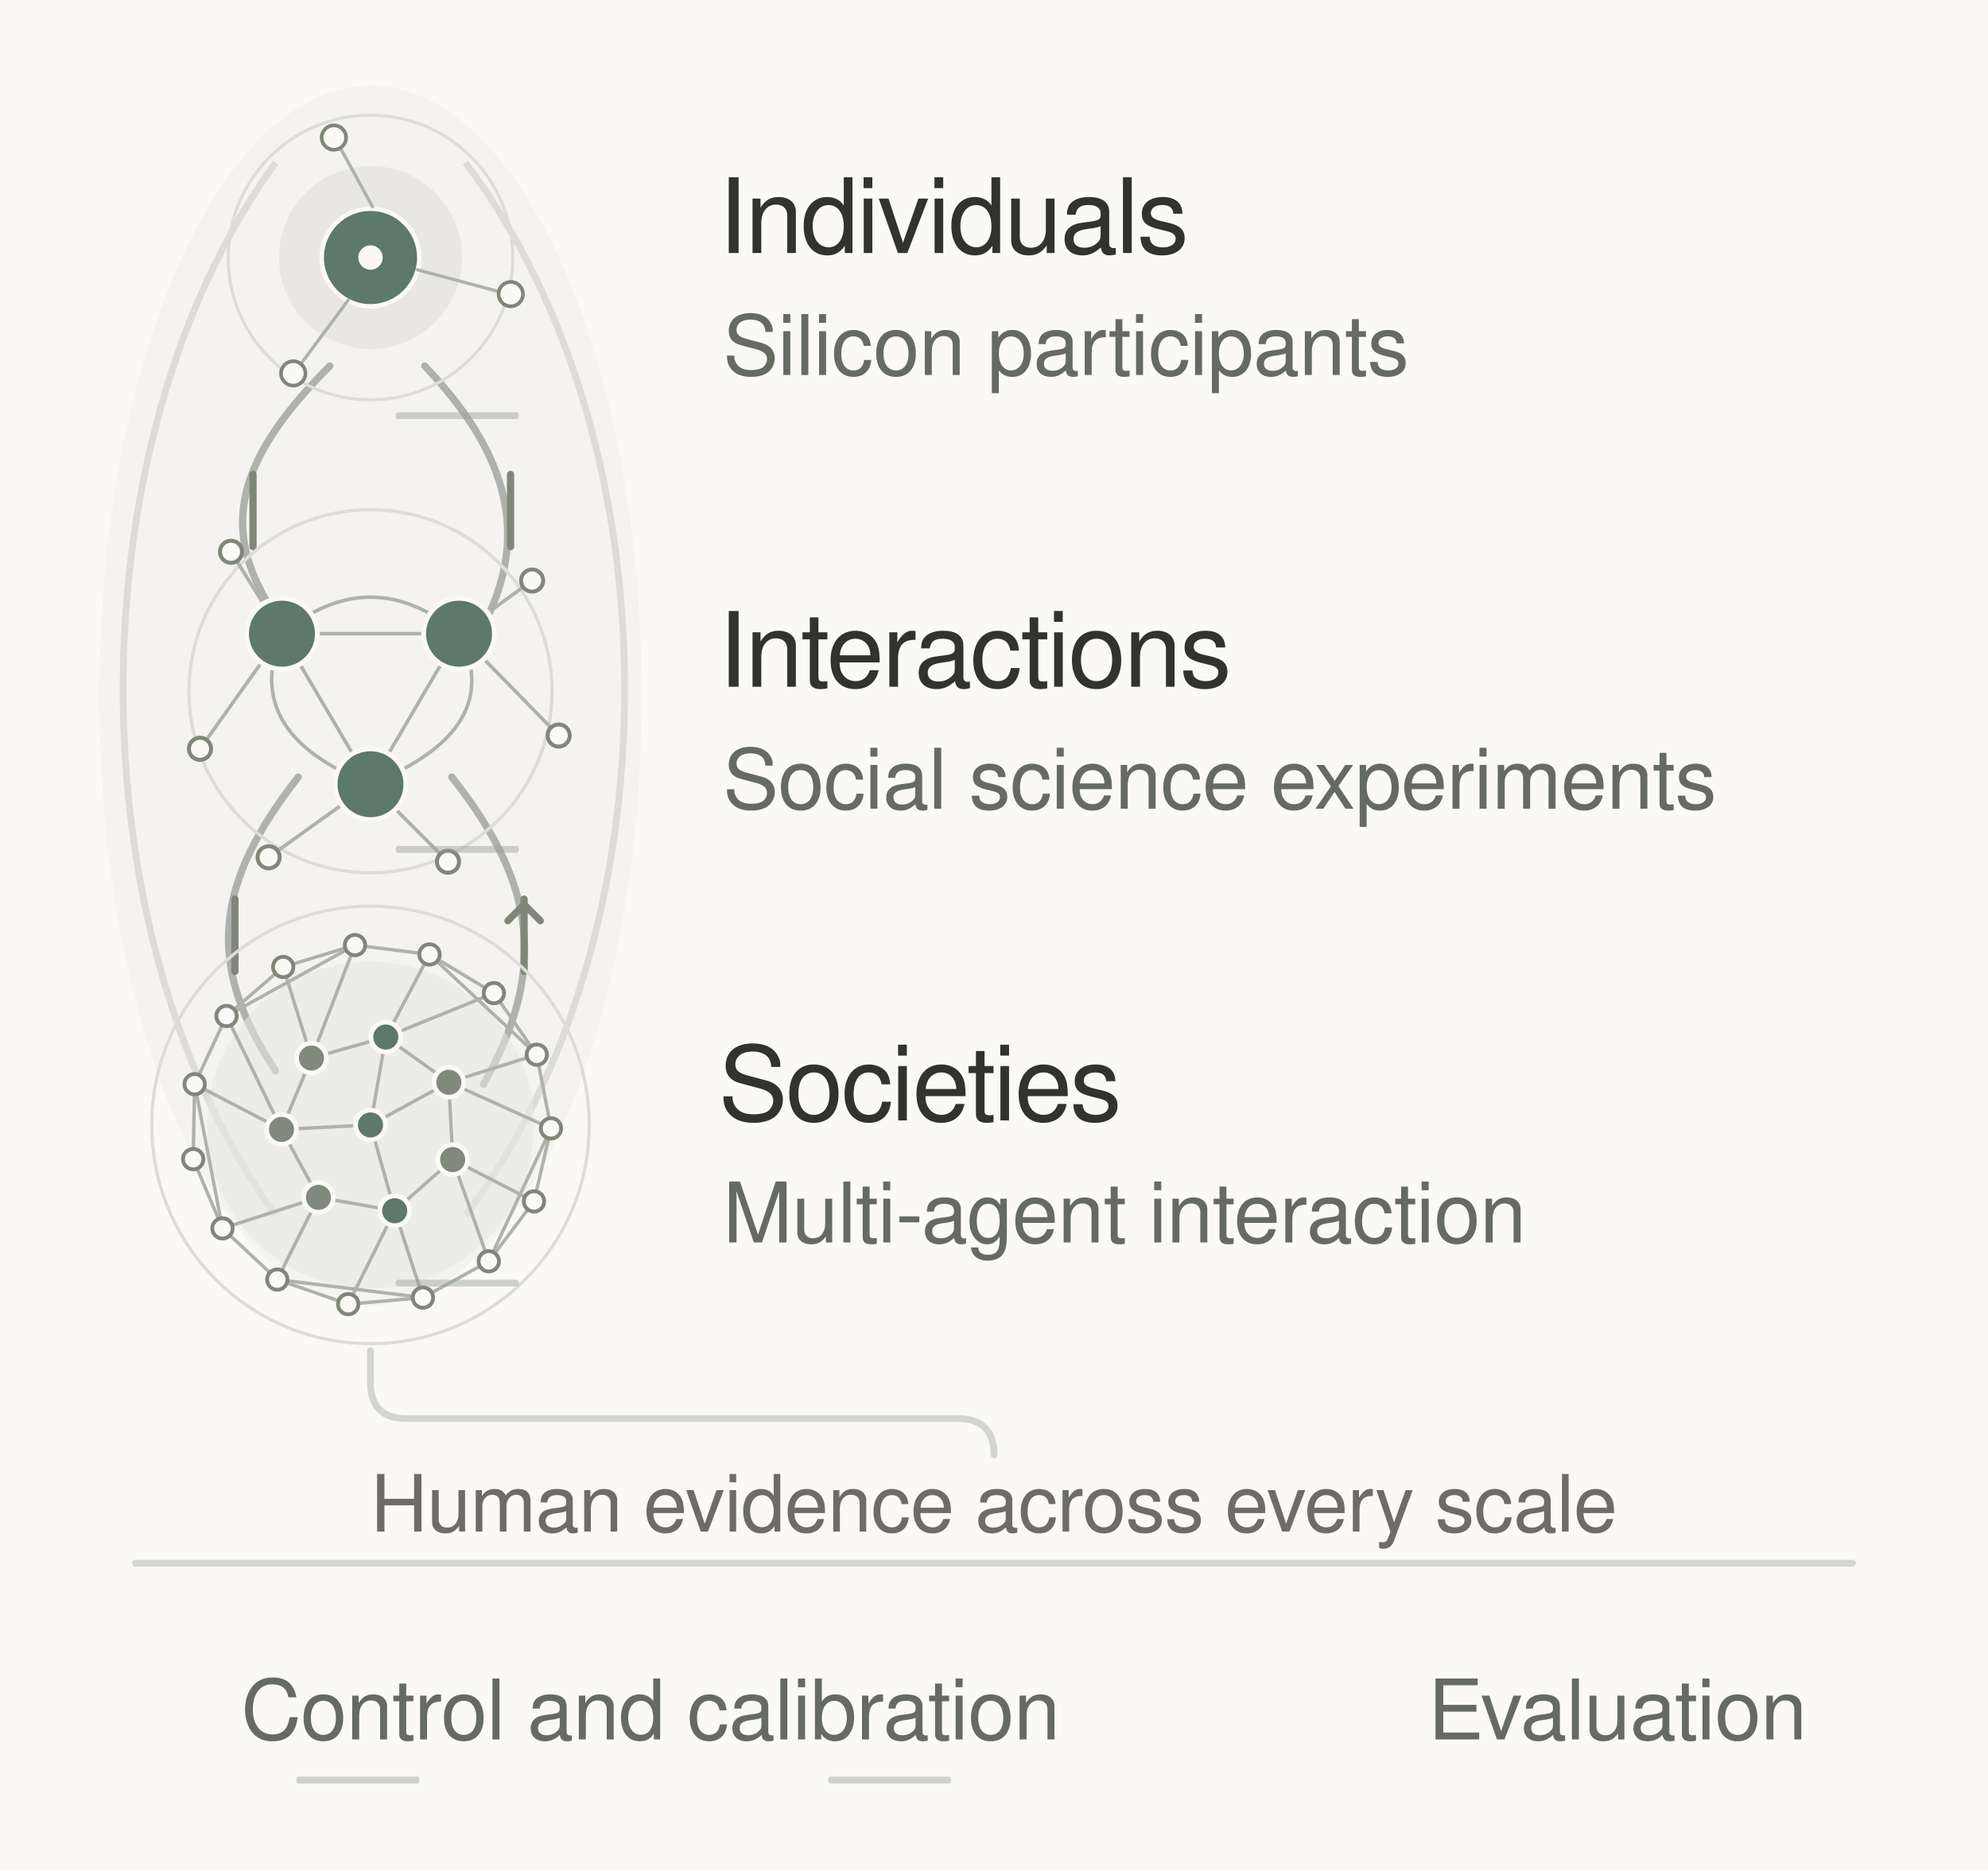
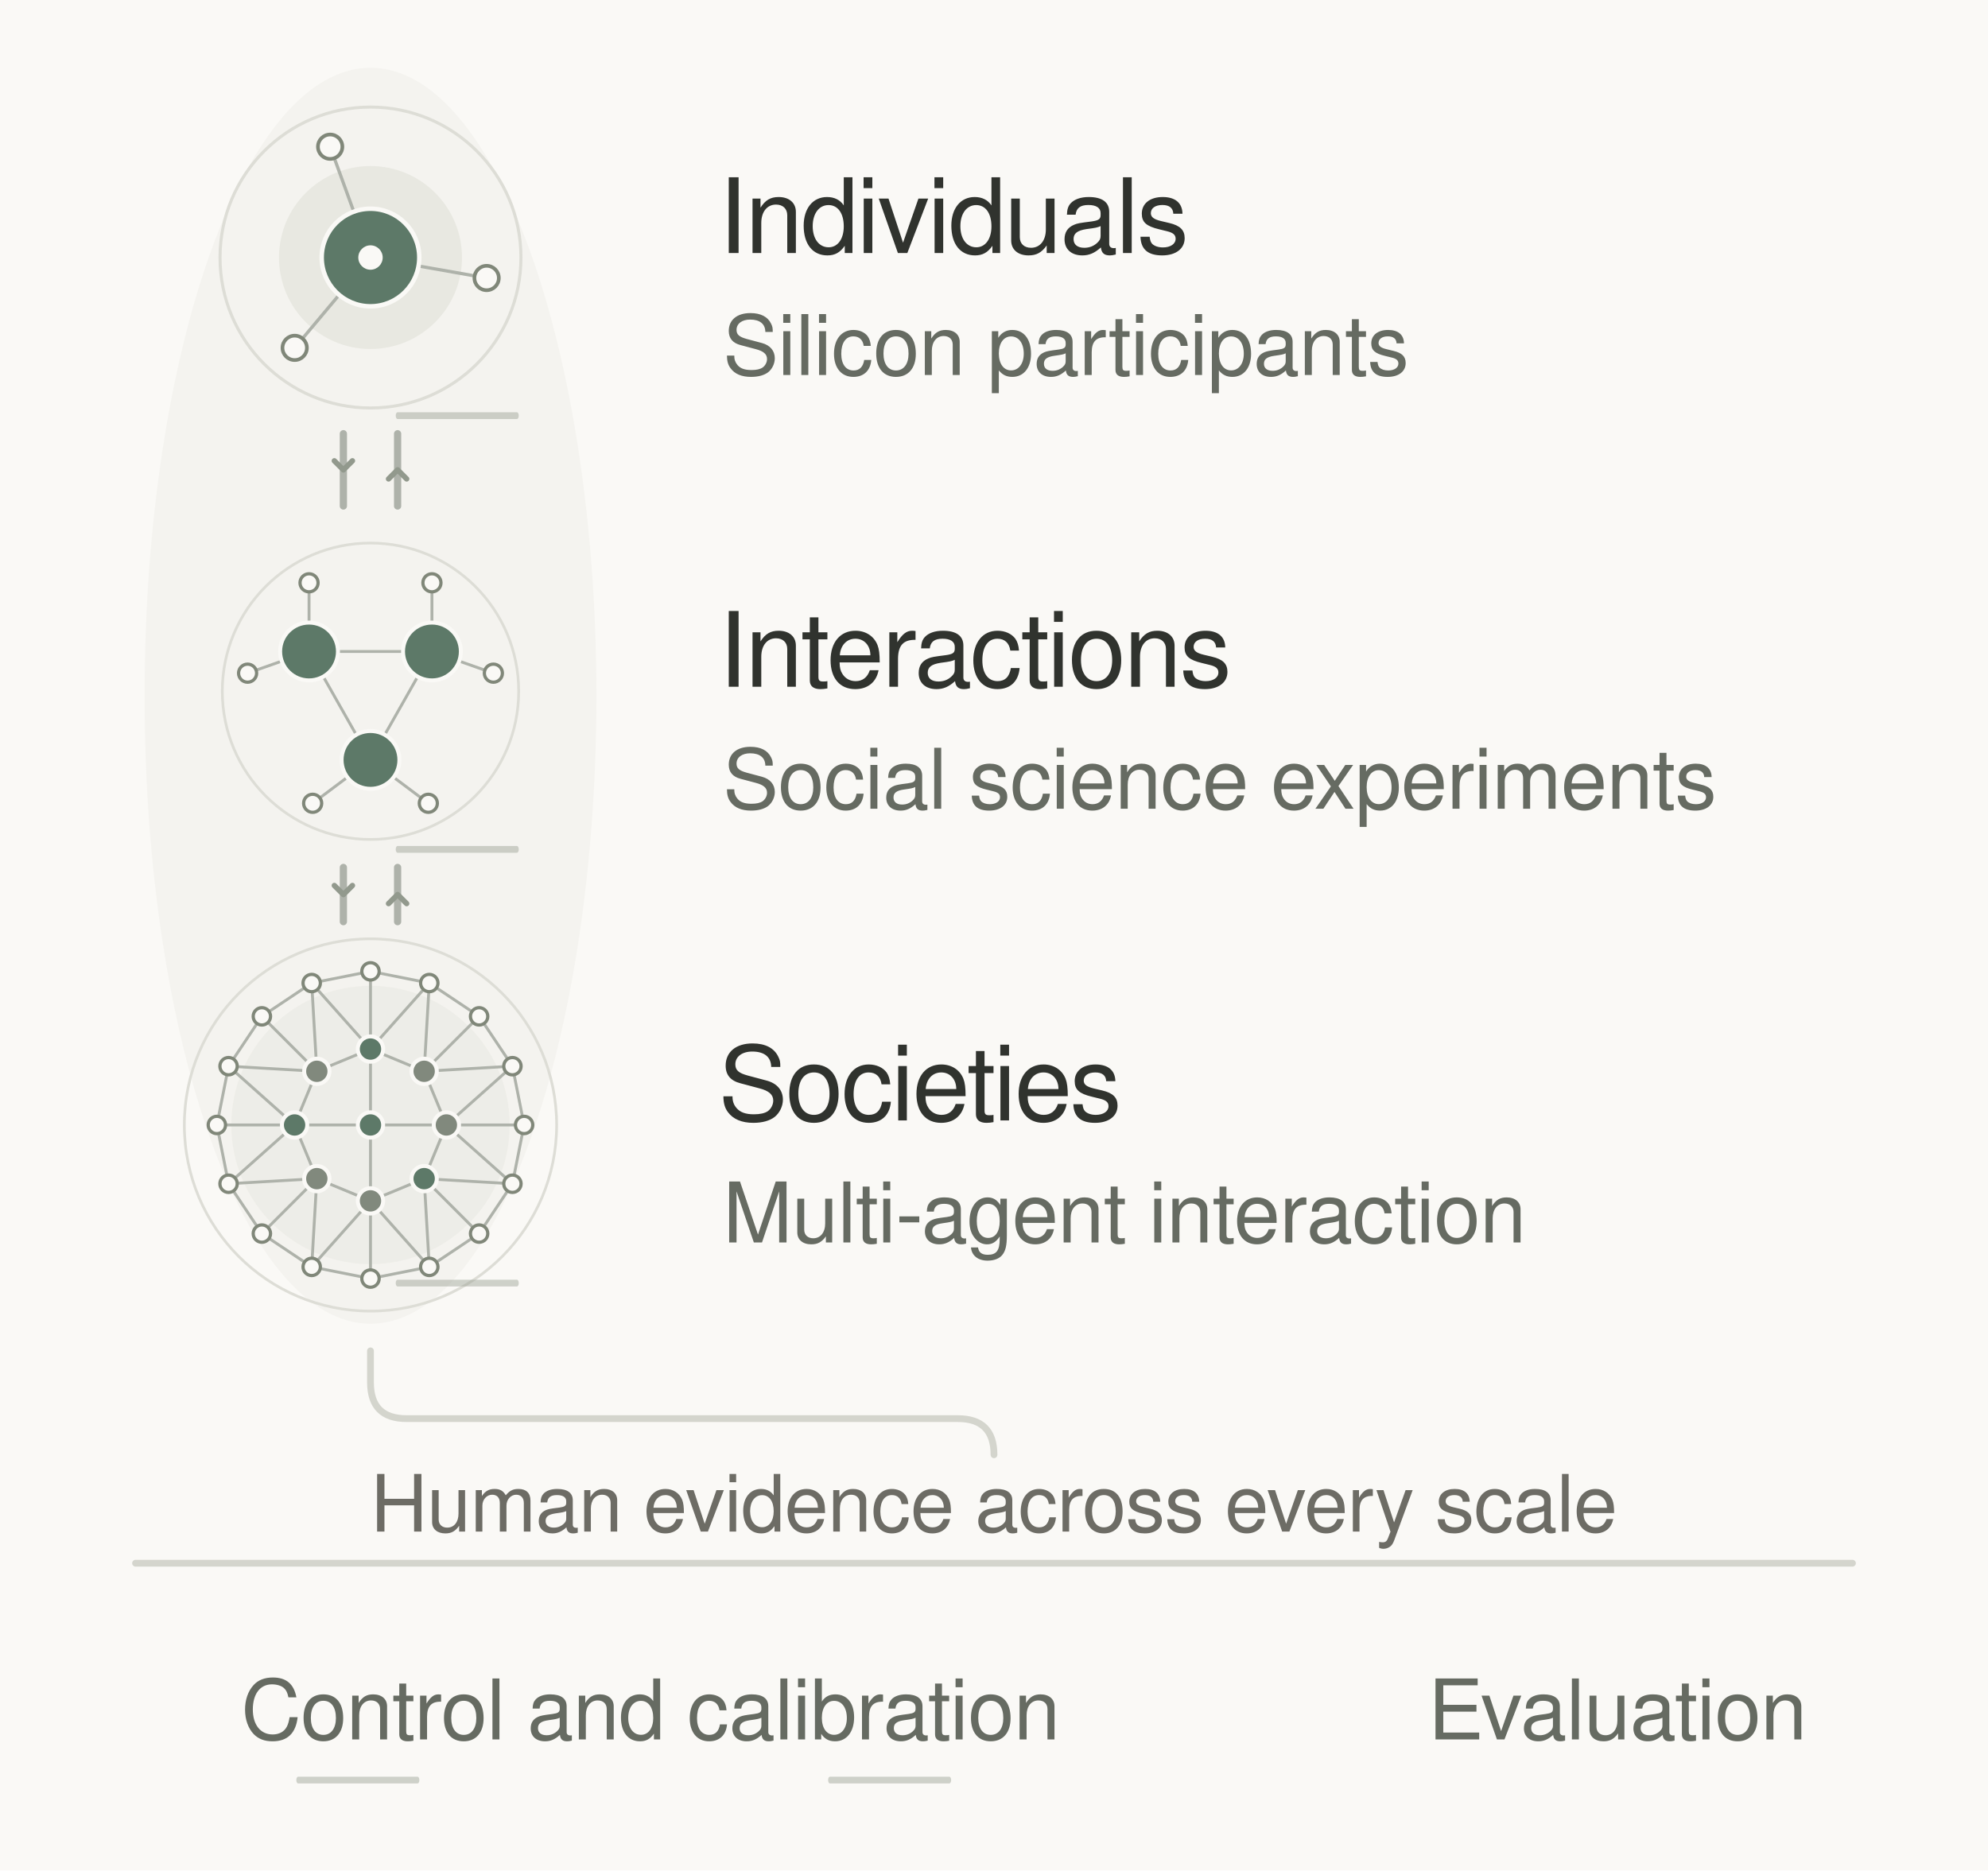
<svg xmlns="http://www.w3.org/2000/svg" width="440" height="414" viewBox="0 0 440 414" class="field-mobile-svg" role="group" aria-labelledby="field-mobile-title" aria-describedby="field-mobile-desc">
  <defs>
    <style>
 .field-mobile-svg{font-family:-apple-system,BlinkMacSystemFont,"Segoe UI",Helvetica,Arial,sans-serif}
 .field-mobile-paper{fill:#faf9f6}.field-mobile-ink{fill:#252723}.field-mobile-muted{fill:#6d6c65}
 .field-mobile-line{fill:none;stroke:#d4d5cd;stroke-width:1.5;stroke-linecap:round;stroke-linejoin:round}
 .field-mobile-orbit{fill:none;stroke:#ddddd6;stroke-width:1.5}
 .field-mobile-edge{fill:none;stroke:#aeb2aa;stroke-width:1.6;stroke-linecap:round;stroke-linejoin:round}
 .field-mobile-accent{fill:none;stroke:#808779;stroke-width:1.6;stroke-linecap:round;stroke-linejoin:round}
 .field-mobile-node{fill:#faf9f6;stroke:#808779;stroke-width:1.8}
 .field-mobile-solid{fill:#81897d;stroke:#faf9f6;stroke-width:2.2}
 .field-mobile-key{fill:#5d7968}
 /* Keep type steady across states; only the artwork and marker move. */
 .field-mobile-label{fill:#30332e;font-size:23px;font-weight:500;letter-spacing:-.45px}
 .field-mobile-topic{fill:#666b62;font-size:18.5px;letter-spacing:-.15px}
 .field-mobile-cue{fill:#6d6c65;font-size:17.5px;letter-spacing:-.15px}
 .field-mobile-svg .field-topic-link,
 .field-mobile-svg .field-topic-link:is(:hover,:focus-visible,:active){cursor:pointer;outline:none;text-decoration:none}
 .field-mobile-hit{fill:transparent;stroke:transparent;stroke-width:1.25;pointer-events:all}
 .field-mobile-art{transform:translateY(0);transition:transform 280ms cubic-bezier(.2,.7,.2,1)}
 .field-mobile-topic,.field-mobile-label,.field-mobile-key{transition:fill 220ms ease}
 .field-mobile-underline{fill:none;stroke:#989f92;stroke-width:1.5;stroke-linecap:round;opacity:.45;transform:scaleX(.55);transform-box:fill-box;transform-origin:center;transition:transform 260ms cubic-bezier(.2,.7,.2,1),opacity 220ms ease,stroke 220ms ease}
 @media (hover:hover) and (pointer:fine){
  .field-mobile-svg .field-topic-link:hover .field-mobile-art{transform:translateY(-1.5px)}
  .field-mobile-svg .field-topic-link:hover .field-mobile-topic{fill:#303b32}
  .field-mobile-svg .field-topic-link:hover .field-mobile-underline{opacity:1;transform:scaleX(.85);stroke:#627a69}
 }
 .field-mobile-svg .field-topic-link[aria-current="true"] .field-mobile-topic{fill:#3f5d49}
 .field-mobile-svg .field-topic-link[aria-current="true"] .field-mobile-underline{opacity:1;transform:scaleX(1);stroke:#627a69}
 .field-mobile-svg .field-topic-link[aria-current="true"] .field-mobile-key{fill:#456651}
 .field-mobile-svg .field-topic-link:focus-visible .field-mobile-hit{stroke:#627a69}
 .field-mobile-svg .field-topic-link:focus-visible .field-mobile-underline{opacity:1;transform:scaleX(1)}
 .field-mobile-svg .field-topic-link:active .field-mobile-art{transform:translateY(0);transition-duration:100ms}
 @media (prefers-reduced-motion:reduce){
  .field-mobile-svg *{transition:none!important}
  .field-mobile-svg .field-topic-link .field-mobile-art{transform:none!important}
 }
 @media (forced-colors:active){
  .field-mobile-svg .field-topic-link:focus-visible .field-mobile-hit{stroke:Highlight}
  .field-mobile-svg .field-topic-link[aria-current="true"] .field-mobile-underline{stroke:Highlight;stroke-width:3}
 }
 </style>
-     <marker id="field-mobile-arrow" viewBox="0 0 8 8" refX="6" refY="4" markerWidth="6" markerHeight="6" orient="auto-start-reverse">
-       <path d="m2 1 3 3-3 3" fill="none" stroke="#808779" stroke-width="1.3" stroke-linecap="round" stroke-linejoin="round" />
+     <marker id="field-mobile-arrow" viewBox="0 0 6 6" refX="3" refY="3" markerWidth="6" markerHeight="6" markerUnits="userSpaceOnUse" orient="auto">
+       <path d="M1 1L3 3L1 5" fill="none" stroke="#92998d" stroke-width="1.2" stroke-linecap="round" stroke-linejoin="round" />
    </marker>
  </defs>
  <rect width="440" height="414" class="field-mobile-paper" />
  <g aria-hidden="true">
-     <ellipse cx="82" cy="154" rx="60" ry="135" fill="#f4f3ef" />
-     <path d="M61 36C16 98 16 207 61 269M103 36C150 98 150 207 103 269" class="field-mobile-orbit" />
-     <path d="M73 81C51 103 48 119 63 139M94 81C115 103 117 122 105 142M66 172C48 195 45 213 61 237M100 172C119 196 121 215 107 240" class="field-mobile-edge" />
-     <path d="M56 105v16M113 121v-16M52 199v16M116 215v-16" class="field-mobile-accent" marker-end="url(#field-mobile-arrow)" />
+     <ellipse cx="82" cy="154" rx="50" ry="139" fill="#f4f3ef" />
+     <g class="field-mobile-edge" marker-mid="url(#field-mobile-arrow)">
+       <path d="M76 96V104V112" />
+       <path d="M88 112V104V96" />
+       <path d="M76 192V198V204" />
+       <path d="M88 204V198V192" />
+     </g>
  </g>
  <a class="field-topic-link" data-topic="silicon-participants" href="https://awesome.social-atoms.org/?topic=silicon-participants#papers" aria-label="Individuals — Browse Silicon participants papers" tabindex="0">
    <rect x="12" y="10" width="416" height="94" rx="12" class="field-mobile-hit" />
    <g aria-hidden="true" class="field-mobile-art">
-       <g transform="translate(82 57) scale(0.45) translate(-216 -130)">
-         <circle cx="216" cy="130" r="70" class="field-mobile-orbit" />
-         <circle cx="216" cy="130" r="45" fill="#e8e8e1" />
-         <circle cx="216" cy="130" r="24" class="field-mobile-solid field-mobile-key" />
-         <path class="field-mobile-edge" d="M217 105l-17-31M239 136l41 11M205 151l-23 31" />
-         <circle cx="198" cy="71" r="6" class="field-mobile-node" />
-         <circle cx="285" cy="148" r="6" class="field-mobile-node" />
-         <circle cx="178" cy="187" r="6" class="field-mobile-node" />
-         <circle cx="216" cy="130" r="6" fill="#faf9f6" />
+       <g transform="translate(82 57) scale(0.45)">
+         <circle r="74" class="field-mobile-orbit" />
+         <circle r="45" fill="#e8e8e1" />
+         <g class="field-mobile-edge">
+           <path d="M-8.551 -23.492L-17.443 -47.924" />
+           <path d="M24.62 4.341L50.225 8.856" />
+           <path d="M-16.07 19.151L-32.782 39.068" />
+         </g>
+         <circle cx="0" cy="0" r="24" class="field-mobile-solid field-mobile-key" />
+         <circle cx="-19.837" cy="-54.502" r="6" class="field-mobile-node" />
+         <circle cx="57.119" cy="10.072" r="6" class="field-mobile-node" />
+         <circle cx="-37.282" cy="44.431" r="6" class="field-mobile-node" />
+         <circle r="6" fill="#faf9f6" />
      </g>
    </g>
    <text x="159" y="56" class="field-mobile-label">Individuals</text>
    <text x="160" y="83" class="field-mobile-topic">Silicon participants</text>
    <path d="M160 92h48" class="field-mobile-underline" />
  </a>
  <a class="field-topic-link" data-topic="social-experiments" href="https://awesome.social-atoms.org/?topic=social-experiments#papers" aria-label="Interactions — Browse Social science experiments papers" tabindex="0">
    <rect x="12" y="106" width="416" height="94" rx="12" class="field-mobile-hit" />
    <g aria-hidden="true" class="field-mobile-art">
-       <g transform="translate(82 153) scale(0.49) translate(-600 -130)">
-         <circle cx="600" cy="130" r="82" class="field-mobile-orbit" />
-         <path class="field-mobile-edge" d="M560 104Q600 71 640 104M640 104Q662 147 600 172M600 172Q541 149 560 104M560 104 600 172 640 104Z" />
-         <path class="field-mobile-edge" d="M560 104 537 67M640 104 673 80M600 172 635 207M560 104 523 156M600 172 554 205M640 104 685 150" />
-         <circle cx="560" cy="104" r="16" class="field-mobile-solid field-mobile-key" />
-         <circle cx="640" cy="104" r="16" class="field-mobile-solid field-mobile-key" />
-         <circle cx="600" cy="172" r="16" class="field-mobile-solid field-mobile-key" />
-         <circle cx="537" cy="67" r="5" class="field-mobile-node" />
-         <circle cx="673" cy="80" r="5" class="field-mobile-node" />
-         <circle cx="635" cy="207" r="5" class="field-mobile-node" />
-         <circle cx="523" cy="156" r="5" class="field-mobile-node" />
-         <circle cx="554" cy="205" r="5" class="field-mobile-node" />
-         <circle cx="685" cy="150" r="5" class="field-mobile-node" />
+       <g transform="translate(82 153) scale(0.40)">
+         <circle r="82" class="field-mobile-orbit" />
+         <g class="field-mobile-edge">
+           <path d="M-17 -22L17 -22" />
+           <path d="M25.619 -7.21L8.381 23.21" />
+           <path d="M-8.381 23.21L-25.619 -7.21" />
+           <path d="M-50.031 -16.342L-62.342 -11.997" />
+           <path d="M-34 -39L-34 -54" />
+           <path d="M50.031 -16.342L62.342 -11.997" />
+           <path d="M34 -39L34 -54" />
+           <path d="M-13.6 48.2L-27.2 58.4" />
+           <path d="M13.6 48.2L27.2 58.4" />
+         </g>
+         <circle cx="-34" cy="-22" r="16" class="field-mobile-solid field-mobile-key" />
+         <circle cx="34" cy="-22" r="16" class="field-mobile-solid field-mobile-key" />
+         <circle cx="0" cy="38" r="16" class="field-mobile-solid field-mobile-key" />
+         <circle cx="-68" cy="-10" r="5" class="field-mobile-node" />
+         <circle cx="-34" cy="-60" r="5" class="field-mobile-node" />
+         <circle cx="68" cy="-10" r="5" class="field-mobile-node" />
+         <circle cx="34" cy="-60" r="5" class="field-mobile-node" />
+         <circle cx="-32" cy="62" r="5" class="field-mobile-node" />
+         <circle cx="32" cy="62" r="5" class="field-mobile-node" />
      </g>
    </g>
    <text x="159" y="152" class="field-mobile-label">Interactions</text>
    <text x="160" y="179" class="field-mobile-topic">Social science experiments</text>
    <path d="M160 188h48" class="field-mobile-underline" />
  </a>
  <a class="field-topic-link" data-topic="multi-agent" href="https://awesome.social-atoms.org/?topic=multi-agent#papers" aria-label="Societies — Browse Multi-agent interaction papers" tabindex="0">
    <rect x="12" y="202" width="416" height="94" rx="12" class="field-mobile-hit" />
    <g aria-hidden="true" class="field-mobile-art">
-       <g transform="translate(82 249) scale(0.47) translate(-984 -130)">
-         <circle cx="984" cy="130" r="103" class="field-mobile-orbit" />
-         <circle cx="984" cy="130" r="77" fill="#e8e8e1" opacity=".55" />
+       <g transform="translate(82 249) scale(0.40)">
+         <circle r="103" class="field-mobile-orbit" />
+         <circle r="77" fill="#e8e8e1" opacity=".55" />
        <g class="field-mobile-edge">
-           <path d="M984.0 130.0 1020.9 109.9" />
-           <path d="M984.0 130.0 995.4 170.4" />
-           <path d="M984.0 130.0 942.1 132.1" />
-           <path d="M984.0 130.0 991.2 88.6" />
-           <path d="M1020.9 109.9 1022.7 146.3" />
-           <path d="M1020.9 109.9 991.2 88.6" />
-           <path d="M1020.9 109.9 1062.3 96.9" />
-           <path d="M1020.9 109.9 1069.0 131.6" />
-           <path d="M1022.7 146.3 995.4 170.4" />
-           <path d="M1022.7 146.3 1061.0 166.0" />
-           <path d="M1022.7 146.3 1039.7 194.2" />
-           <path d="M995.4 170.4 959.5 164.1" />
-           <path d="M995.4 170.4 1008.7 211.3" />
-           <path d="M995.4 170.4 973.5 214.4" />
-           <path d="M959.5 164.1 942.1 132.1" />
-           <path d="M959.5 164.1 940.1 202.8" />
-           <path d="M959.5 164.1 914.3 178.7" />
-           <path d="M942.1 132.1 956.2 98.5" />
-           <path d="M942.1 132.1 901.2 110.8" />
-           <path d="M942.1 132.1 916.2 78.7" />
-           <path d="M956.2 98.5 991.2 88.6" />
-           <path d="M956.2 98.5 942.9 55.6" />
-           <path d="M956.2 98.5 976.7 45.3" />
-           <path d="M991.2 88.6 1011.8 49.7" />
-           <path d="M991.2 88.6 1042.1 67.9" />
-           <path d="M1062.3 96.9 1069.0 131.6" />
-           <path d="M1062.3 96.9 1011.8 49.7" />
-           <path d="M1062.3 96.9 1042.1 67.9" />
-           <path d="M1069.0 131.6 1061.0 166.0" />
-           <path d="M1069.0 131.6 1039.7 194.2" />
-           <path d="M1061.0 166.0 1039.7 194.2" />
-           <path d="M1039.7 194.2 1008.7 211.3" />
-           <path d="M1008.7 211.3 973.5 214.4" />
-           <path d="M1008.7 211.3 940.1 202.8" />
-           <path d="M973.5 214.4 940.1 202.8" />
-           <path d="M940.1 202.8 914.3 178.7" />
-           <path d="M914.3 178.7 900.5 146.1" />
-           <path d="M914.3 178.7 901.2 110.8" />
-           <path d="M900.5 146.1 901.2 110.8" />
-           <path d="M901.2 110.8 916.2 78.7" />
-           <path d="M916.2 78.7 942.9 55.6" />
-           <path d="M916.2 78.7 976.7 45.3" />
-           <path d="M942.9 55.6 976.7 45.3" />
-           <path d="M976.7 45.3 1011.8 49.7" />
-           <path d="M1011.8 49.7 1042.1 67.9" />
+           <path d="M0 -8L0 -34" />
+           <path d="M8 0L34 0" />
+           <path d="M0 8L0 34" />
+           <path d="M-8 0L-34 0" />
+           <path d="M7.391 -38.939L22.307 -32.76" />
+           <path d="M32.76 -22.307L38.939 -7.391" />
+           <path d="M38.939 7.391L32.76 22.307" />
+           <path d="M22.307 32.76L7.391 38.939" />
+           <path d="M-7.391 38.939L-22.307 32.76" />
+           <path d="M-32.76 22.307L-38.939 7.391" />
+           <path d="M-38.939 -7.391L-32.76 -22.307" />
+           <path d="M-22.307 -32.76L-7.391 -38.939" />
+           <path d="M5.689 -83.868L26.84 -79.661" />
+           <path d="M37.351 -75.307L55.282 -63.326" />
+           <path d="M63.326 -55.282L75.307 -37.351" />
+           <path d="M79.661 -26.84L83.868 -5.689" />
+           <path d="M83.868 5.689L79.661 26.84" />
+           <path d="M75.307 37.351L63.326 55.282" />
+           <path d="M55.282 63.326L37.351 75.307" />
+           <path d="M26.84 79.661L5.689 83.868" />
+           <path d="M-5.689 83.868L-26.84 79.661" />
+           <path d="M-37.351 75.307L-55.282 63.326" />
+           <path d="M-63.326 55.282L-75.307 37.351" />
+           <path d="M-79.661 26.84L-83.868 5.689" />
+           <path d="M-83.868 -5.689L-79.661 -26.84" />
+           <path d="M-75.307 -37.351L-63.326 -55.282" />
+           <path d="M-55.282 -63.326L-37.351 -75.307" />
+           <path d="M-26.84 -79.661L-5.689 -83.868" />
+           <path d="M-5.32 -47.975L-28.671 -74.198" />
+           <path d="M0 -50L0 -79.2" />
+           <path d="M5.32 -47.975L28.671 -74.198" />
+           <path d="M30.161 -37.685L32.193 -72.739" />
+           <path d="M35.355 -35.355L56.003 -56.003" />
+           <path d="M37.685 -30.161L72.739 -32.193" />
+           <path d="M47.975 -5.32L74.198 -28.671" />
+           <path d="M50 0L79.2 0" />
+           <path d="M47.975 5.32L74.198 28.671" />
+           <path d="M37.685 30.161L72.739 32.193" />
+           <path d="M35.355 35.355L56.003 56.003" />
+           <path d="M30.161 37.685L32.193 72.739" />
+           <path d="M5.32 47.975L28.671 74.198" />
+           <path d="M0 50L0 79.2" />
+           <path d="M-5.32 47.975L-28.671 74.198" />
+           <path d="M-30.161 37.685L-32.193 72.739" />
+           <path d="M-35.355 35.355L-56.003 56.003" />
+           <path d="M-37.685 30.161L-72.739 32.193" />
+           <path d="M-47.975 5.32L-74.198 28.671" />
+           <path d="M-50 0L-79.2 0" />
+           <path d="M-47.975 -5.32L-74.198 -28.671" />
+           <path d="M-37.685 -30.161L-72.739 -32.193" />
+           <path d="M-35.355 -35.355L-56.003 -56.003" />
+           <path d="M-30.161 -37.685L-32.193 -72.739" />
        </g>
-         <circle cx="984.0" cy="130.0" r="7" class="field-mobile-solid field-mobile-key" />
-         <circle cx="1020.9" cy="109.9" r="7" class="field-mobile-solid" />
-         <circle cx="1022.7" cy="146.3" r="7" class="field-mobile-solid" />
-         <circle cx="995.4" cy="170.4" r="7" class="field-mobile-solid field-mobile-key" />
-         <circle cx="959.5" cy="164.1" r="7" class="field-mobile-solid" />
-         <circle cx="942.1" cy="132.1" r="7" class="field-mobile-solid" />
-         <circle cx="956.2" cy="98.5" r="7" class="field-mobile-solid" />
-         <circle cx="991.2" cy="88.6" r="7" class="field-mobile-solid field-mobile-key" />
-         <circle cx="1062.3" cy="96.9" r="4.8" class="field-mobile-node" />
-         <circle cx="1069.0" cy="131.6" r="4.8" class="field-mobile-node" />
-         <circle cx="1061.0" cy="166.0" r="4.8" class="field-mobile-node" />
-         <circle cx="1039.7" cy="194.2" r="4.8" class="field-mobile-node" />
-         <circle cx="1008.7" cy="211.3" r="4.8" class="field-mobile-node" />
-         <circle cx="973.5" cy="214.4" r="4.8" class="field-mobile-node" />
-         <circle cx="940.1" cy="202.8" r="4.8" class="field-mobile-node" />
-         <circle cx="914.3" cy="178.7" r="4.8" class="field-mobile-node" />
-         <circle cx="900.5" cy="146.1" r="4.8" class="field-mobile-node" />
-         <circle cx="901.2" cy="110.8" r="4.8" class="field-mobile-node" />
-         <circle cx="916.2" cy="78.7" r="4.8" class="field-mobile-node" />
-         <circle cx="942.9" cy="55.6" r="4.8" class="field-mobile-node" />
-         <circle cx="976.7" cy="45.3" r="4.8" class="field-mobile-node" />
-         <circle cx="1011.8" cy="49.7" r="4.8" class="field-mobile-node" />
-         <circle cx="1042.1" cy="67.9" r="4.8" class="field-mobile-node" />
+         <circle cx="0" cy="0" r="7" class="field-mobile-solid field-mobile-key" />
+         <circle cx="0" cy="-42" r="7" class="field-mobile-solid field-mobile-key" />
+         <circle cx="29.698" cy="-29.698" r="7" class="field-mobile-solid" />
+         <circle cx="42" cy="0" r="7" class="field-mobile-solid" />
+         <circle cx="29.698" cy="29.698" r="7" class="field-mobile-solid field-mobile-key" />
+         <circle cx="0" cy="42" r="7" class="field-mobile-solid" />
+         <circle cx="-29.698" cy="29.698" r="7" class="field-mobile-solid" />
+         <circle cx="-42" cy="0" r="7" class="field-mobile-solid field-mobile-key" />
+         <circle cx="-29.698" cy="-29.698" r="7" class="field-mobile-solid" />
+         <circle cx="0" cy="-85" r="4.8" class="field-mobile-node" />
+         <circle cx="32.528" cy="-78.53" r="4.8" class="field-mobile-node" />
+         <circle cx="60.104" cy="-60.104" r="4.8" class="field-mobile-node" />
+         <circle cx="78.53" cy="-32.528" r="4.8" class="field-mobile-node" />
+         <circle cx="85" cy="0" r="4.8" class="field-mobile-node" />
+         <circle cx="78.53" cy="32.528" r="4.8" class="field-mobile-node" />
+         <circle cx="60.104" cy="60.104" r="4.8" class="field-mobile-node" />
+         <circle cx="32.528" cy="78.53" r="4.8" class="field-mobile-node" />
+         <circle cx="0" cy="85" r="4.8" class="field-mobile-node" />
+         <circle cx="-32.528" cy="78.53" r="4.8" class="field-mobile-node" />
+         <circle cx="-60.104" cy="60.104" r="4.8" class="field-mobile-node" />
+         <circle cx="-78.53" cy="32.528" r="4.8" class="field-mobile-node" />
+         <circle cx="-85" cy="0" r="4.8" class="field-mobile-node" />
+         <circle cx="-78.53" cy="-32.528" r="4.8" class="field-mobile-node" />
+         <circle cx="-60.104" cy="-60.104" r="4.8" class="field-mobile-node" />
+         <circle cx="-32.528" cy="-78.53" r="4.8" class="field-mobile-node" />
      </g>
    </g>
    <text x="159" y="248" class="field-mobile-label">Societies</text>
    <text x="160" y="275" class="field-mobile-topic">Multi-agent interaction</text>
    <path d="M160 284h48" class="field-mobile-underline" />
  </a>
  <g aria-hidden="true" class="field-mobile-line">
    <path d="M82 299v7q0 8 8 8h122q8 0 8 8M30 346h380" />
  </g>
  <text x="220" y="339" text-anchor="middle" class="field-mobile-cue">Human evidence across every scale</text>
  <a class="field-topic-link" data-topic="control-calibration" href="https://awesome.social-atoms.org/?topic=control-calibration#papers" aria-label="Browse Control and calibration papers" tabindex="0">
    <rect x="12" y="346" width="264" height="66" rx="12" class="field-mobile-hit" />
    <text x="144.0" y="385" text-anchor="middle" class="field-mobile-topic">Control and calibration</text>
    <path d="M120 394h48" class="field-mobile-underline" />
  </a>
  <a class="field-topic-link" data-topic="evaluation" href="https://awesome.social-atoms.org/?topic=evaluation#papers" aria-label="Browse Evaluation papers" tabindex="0">
    <rect x="288" y="346" width="140" height="66" rx="12" class="field-mobile-hit" />
    <text x="358.0" y="385" text-anchor="middle" class="field-mobile-topic">Evaluation</text>
    <path d="M334 394h48" class="field-mobile-underline" />
  </a>
</svg>
